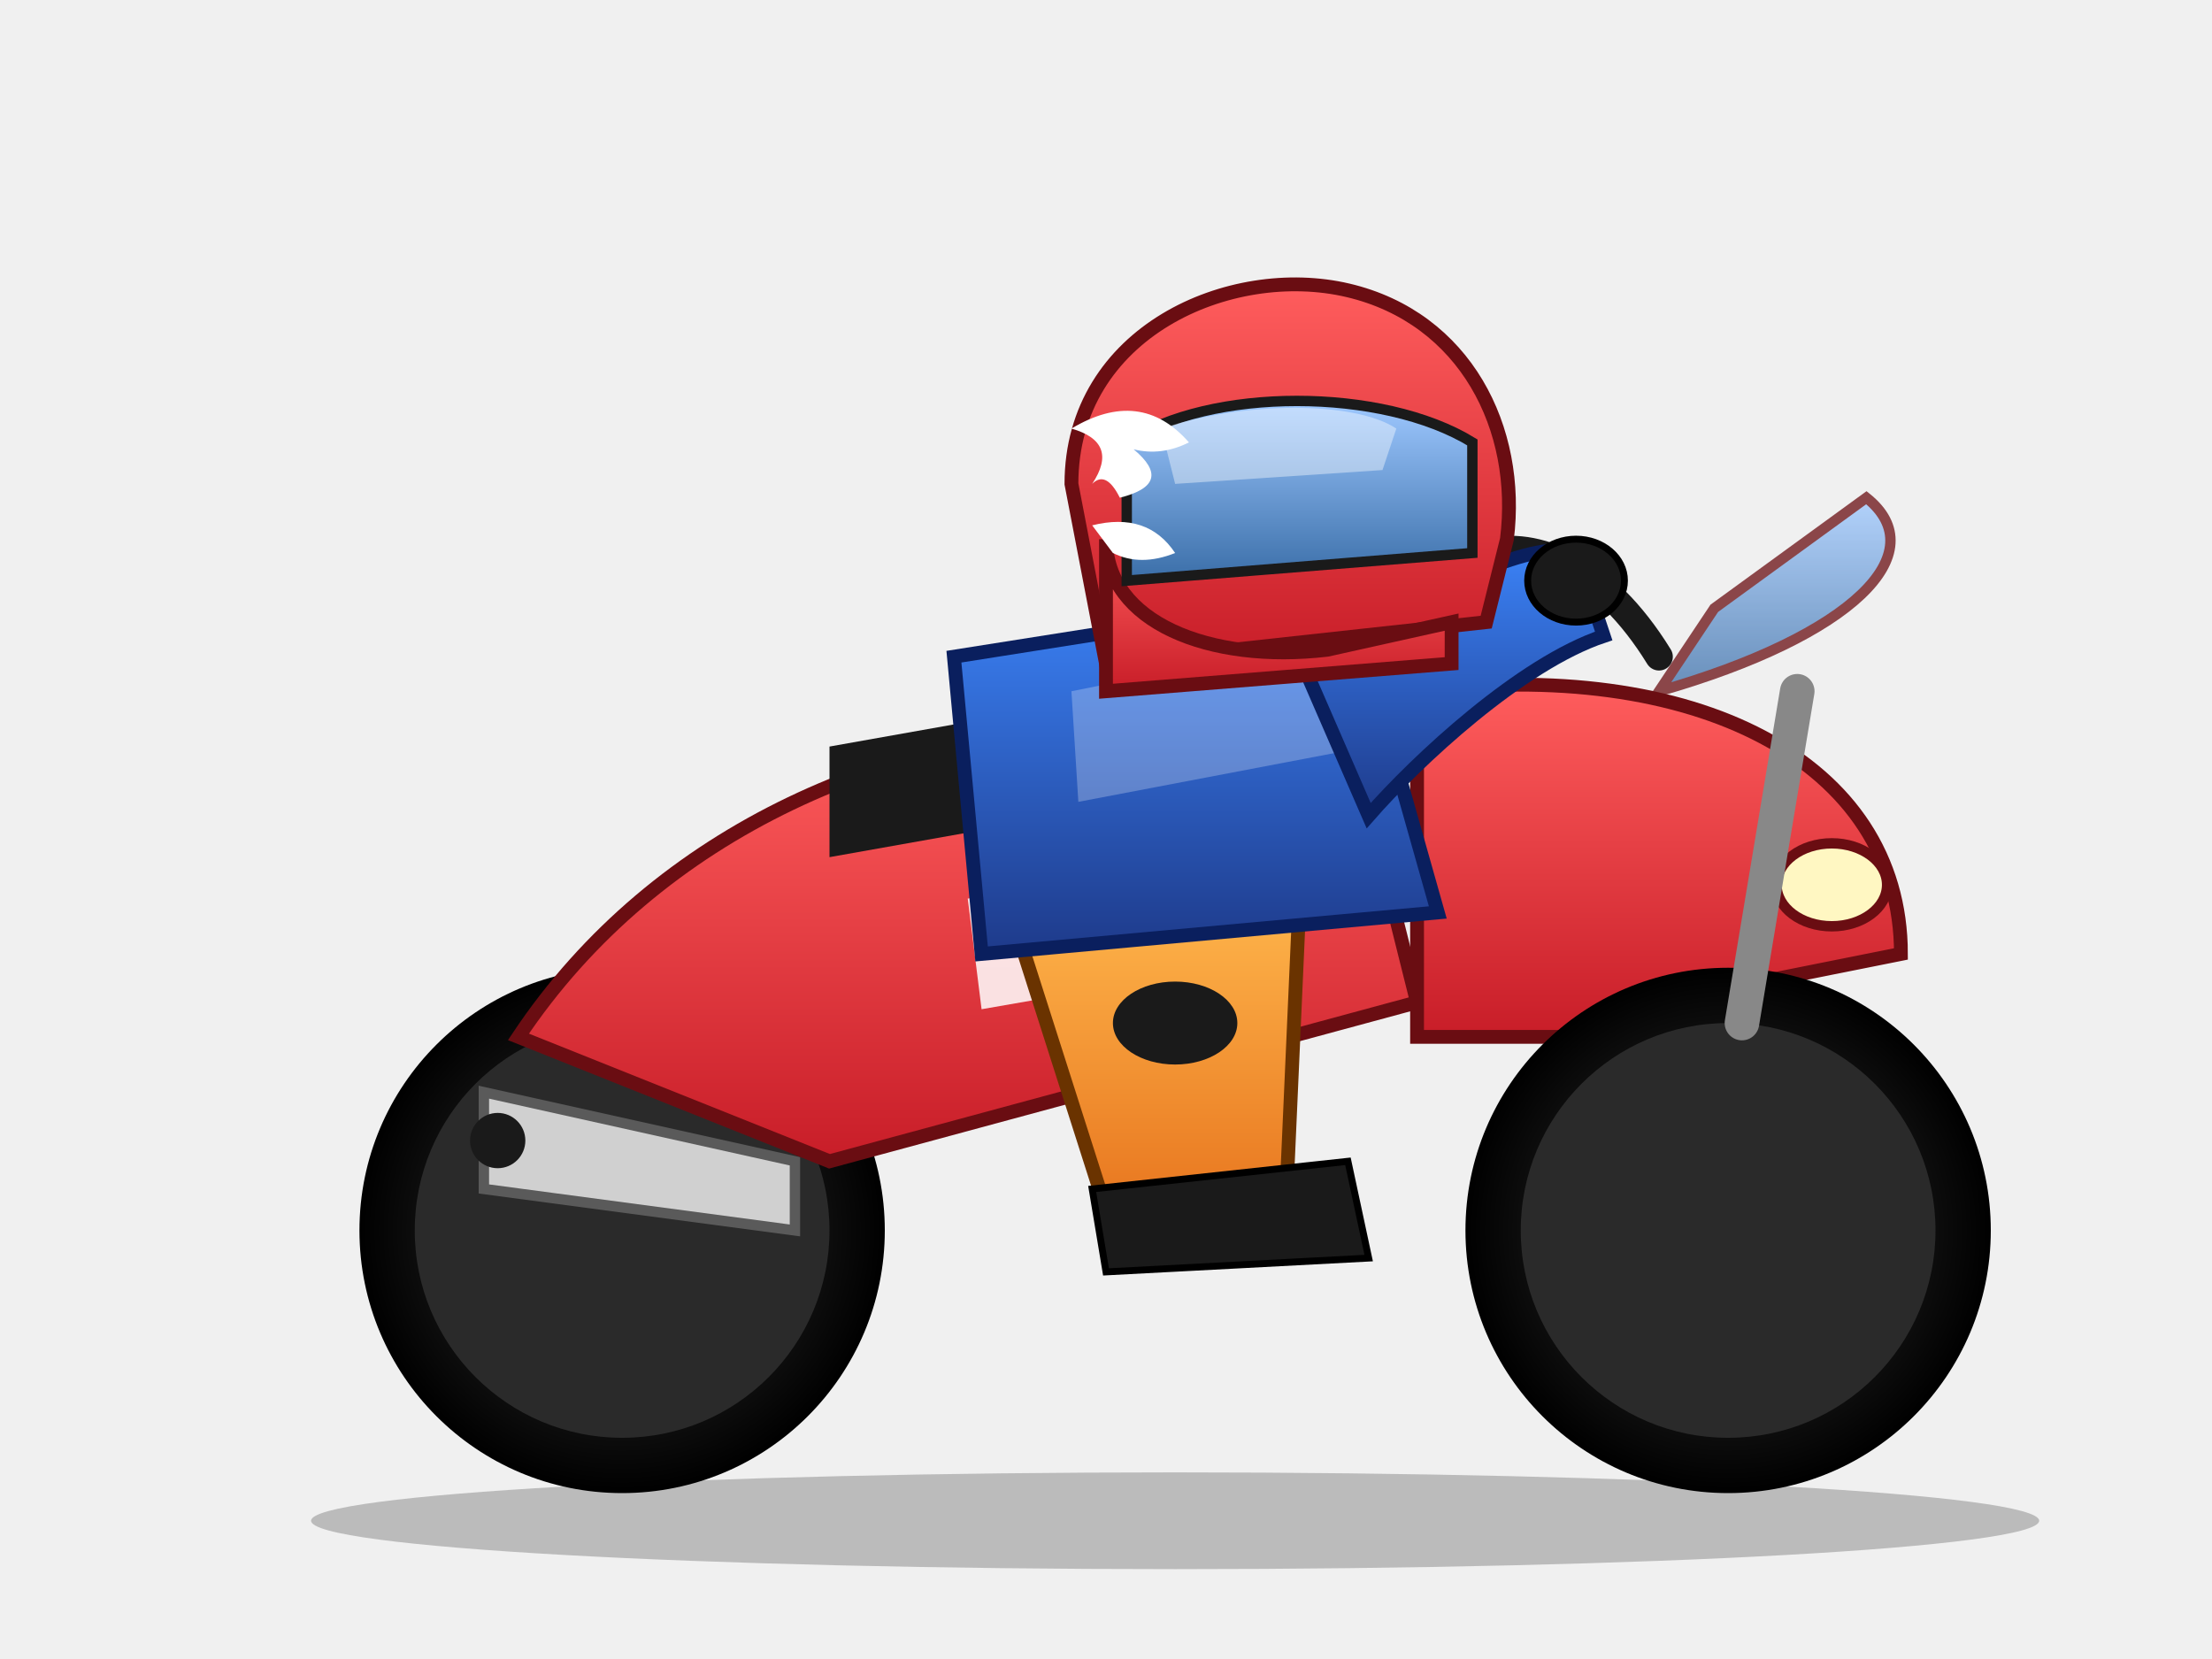
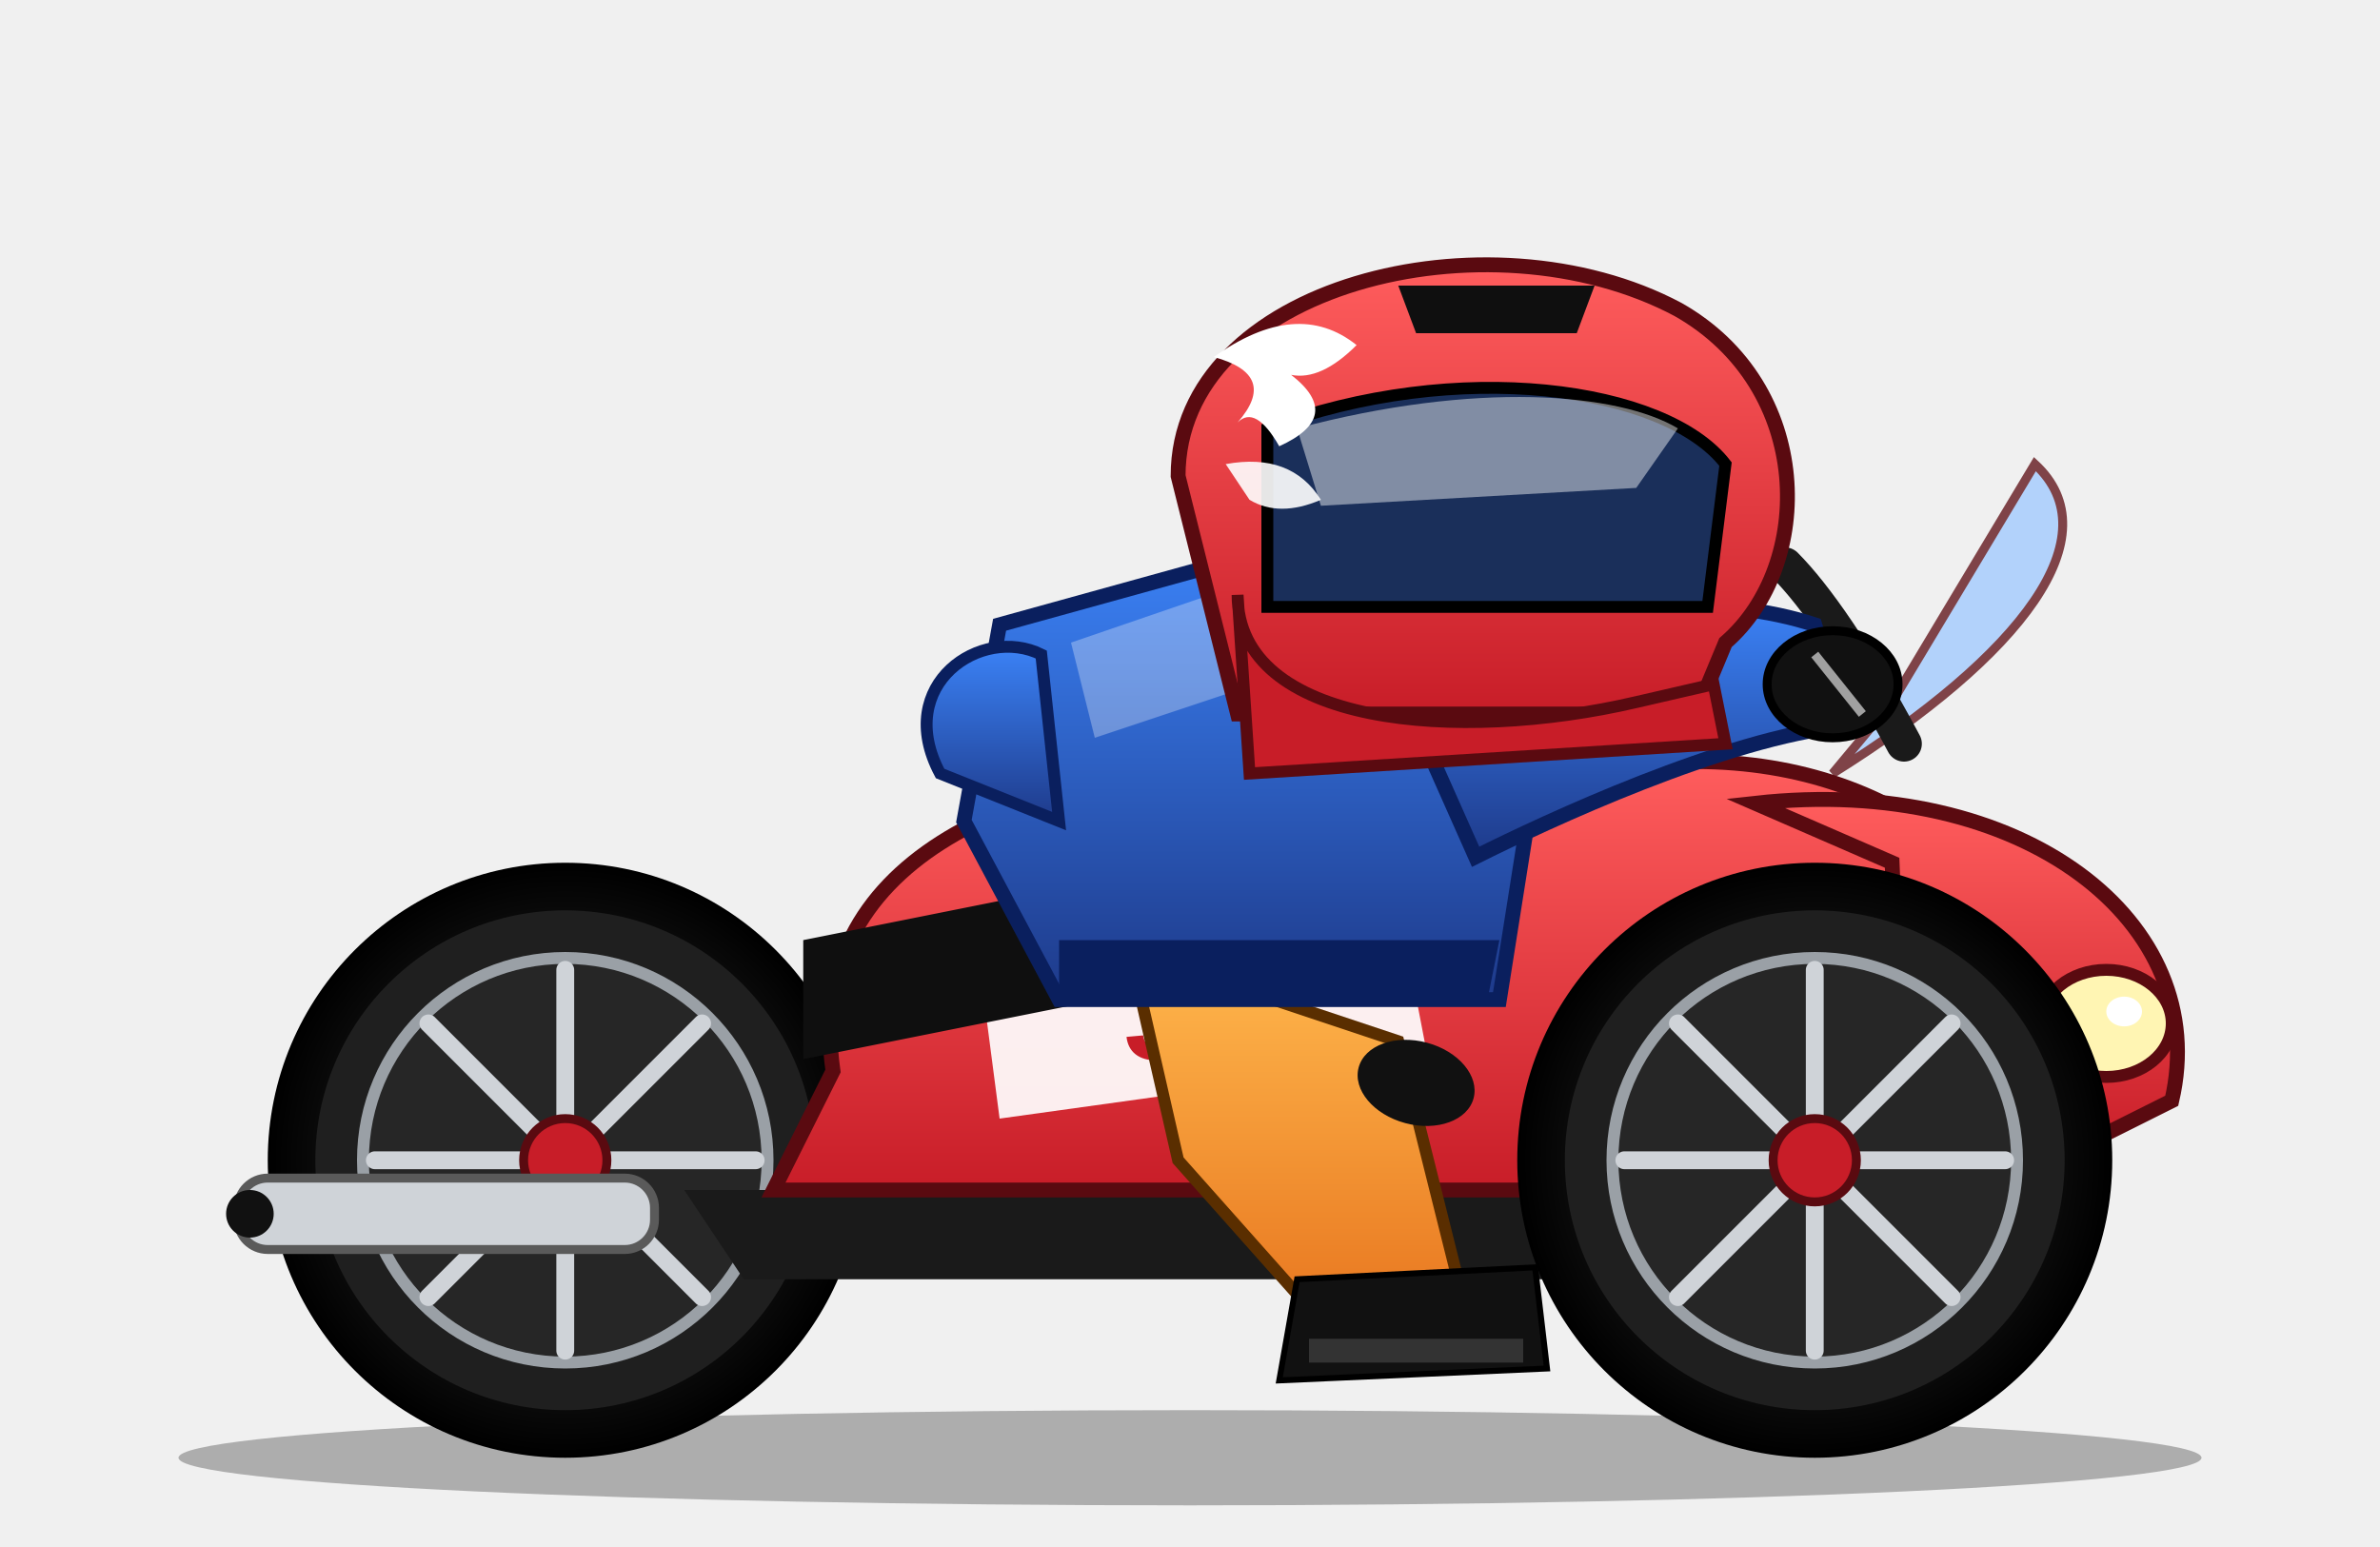
- <svg xmlns="http://www.w3.org/2000/svg" viewBox="0 0 320 240" width="320" height="240">
+ <svg xmlns="http://www.w3.org/2000/svg" viewBox="0 0 400 260" width="400" height="260" preserveAspectRatio="xMidYMid meet">
  <defs>
    <linearGradient id="red" x1="0" y1="0" x2="0" y2="1">
      <stop offset="0" stop-color="#ff5d5d" />
      <stop offset="1" stop-color="#c81d28" />
    </linearGradient>
    <linearGradient id="blue" x1="0" y1="0" x2="0" y2="1">
      <stop offset="0" stop-color="#3b82f6" />
      <stop offset="1" stop-color="#1e3a8a" />
    </linearGradient>
    <linearGradient id="orange" x1="0" y1="0" x2="0" y2="1">
      <stop offset="0" stop-color="#ffb84d" />
      <stop offset="1" stop-color="#e8761f" />
    </linearGradient>
-     <linearGradient id="visor" x1="0" y1="0" x2="0" y2="1">
-       <stop offset="0" stop-color="#9ec8ff" />
-       <stop offset="1" stop-color="#3a6ea8" />
-     </linearGradient>
    <radialGradient id="tire" cx="0.5" cy="0.5" r="0.5">
      <stop offset="0.55" stop-color="#1a1a1a" />
      <stop offset="1" stop-color="#000" />
    </radialGradient>
  </defs>
-   <ellipse cx="170" cy="220" rx="125" ry="7" fill="rgba(0,0,0,.22)" />
-   <circle cx="90" cy="178" r="38" fill="url(#tire)" />
-   <circle cx="90" cy="178" r="30" fill="#2a2a2a" />
-   <path d="M115 168 L70 158 L70 172 L115 178 Z" fill="#d0d0d0" stroke="#5a5a5a" stroke-width="1.5" />
-   <circle cx="72" cy="165" r="4" fill="#1a1a1a" />
-   <path d="M75 150 C95 120, 130 105, 165 105 L195 105 L205 145 L120 168 Z" fill="url(#red)" stroke="#6a0d12" stroke-width="2" />
-   <path d="M140 130 L185 122 L188 138 L142 146 Z" fill="#fff" opacity=".85" />
-   <text x="160" y="142" font-family="Outfit, Arial, sans-serif" font-weight="900" font-size="14" fill="#c81d28" text-anchor="middle">36</text>
-   <path d="M205 100 C245 95, 275 110, 275 138 L255 142 L235 150 L205 150 Z" fill="url(#red)" stroke="#6a0d12" stroke-width="2" />
-   <ellipse cx="265" cy="128" rx="8" ry="6" fill="#fff7c2" stroke="#6a0d12" stroke-width="1.5" />
-   <path d="M240 100 C268 92, 280 80, 270 72 L248 88 Z" fill="url(#visor)" opacity=".75" stroke="#6a0d12" stroke-width="1.5" />
-   <path d="M120 108 L165 100 L165 116 L120 124 Z" fill="#1a1a1a" />
-   <path d="M240 95 C232 82, 222 78, 215 80" fill="none" stroke="#1a1a1a" stroke-width="4" stroke-linecap="round" />
-   <path d="M145 128 L160 175 L186 175 L188 130 Z" fill="url(#orange)" stroke="#6a3300" stroke-width="2" />
-   <ellipse cx="170" cy="148" rx="9" ry="6" fill="#1a1a1a" />
-   <path d="M158 172 L195 168 L198 182 L160 184 Z" fill="#1a1a1a" stroke="#000" stroke-width="1" />
-   <path d="M138 95 L195 86 L208 132 L142 138 Z" fill="url(#blue)" stroke="#0a1f5e" stroke-width="2" />
-   <path d="M155 100 L195 92 L198 108 L156 116 Z" fill="#fff" opacity=".25" />
-   <path d="M188 95 C210 84, 222 78, 228 80 L232 92 C220 96, 205 110, 198 118 Z" fill="url(#blue)" stroke="#0a1f5e" stroke-width="2" />
-   <ellipse cx="228" cy="84" rx="7" ry="6" fill="#1a1a1a" stroke="#000" stroke-width="1" />
-   <path d="M155 70 C155 48, 178 38, 195 42 C212 46, 220 62, 218 78 L215 90 L160 96 Z" fill="url(#red)" stroke="#6a0d12" stroke-width="2" />
-   <path d="M160 78 C160 90, 175 96, 192 94 L210 90 L210 96 L160 100 Z" fill="url(#red)" stroke="#6a0d12" stroke-width="2" />
-   <path d="M163 64 C175 56, 200 56, 213 64 L213 80 L163 84 Z" fill="url(#visor)" stroke="#1a1a1a" stroke-width="1.5" />
-   <path d="M168 62 C180 58, 196 58, 202 62 L200 68 L170 70 Z" fill="#fff" opacity=".4" />
-   <path d="M155 62 Q165 56, 172 64 Q168 66, 164 65 Q170 70, 162 72 Q160 68, 158 70 Q162 64, 155 62 Z" fill="#fff" />
-   <path d="M158 76 Q166 74, 170 80 Q165 82, 161 80 Z" fill="#fff" />
-   <circle cx="250" cy="178" r="38" fill="url(#tire)" />
-   <circle cx="250" cy="178" r="30" fill="#2a2a2a" />
-   <path d="M252 148 L260 100" stroke="#888" stroke-width="5" stroke-linecap="round" />
+   <ellipse cx="200" cy="245" rx="170" ry="8" fill="rgba(0,0,0,.28)" />
+   <circle cx="95" cy="195" r="50" fill="url(#tire)" />
+   <circle cx="95" cy="195" r="42" fill="#1f1f1f" />
+   <circle cx="95" cy="195" r="34" fill="#262626" stroke="#9aa0a6" stroke-width="2" />
+   <g stroke="#cfd3d8" stroke-width="3" stroke-linecap="round">
+     <line x1="95" y1="163" x2="95" y2="227" />
+     <line x1="63" y1="195" x2="127" y2="195" />
+     <line x1="72" y1="172" x2="118" y2="218" />
+     <line x1="72" y1="218" x2="118" y2="172" />
+   </g>
+   <circle cx="95" cy="195" r="7" fill="#c81d28" stroke="#5a0a10" stroke-width="1.5" />
+   <rect x="40" y="198" width="70" height="12" rx="5" fill="#cfd3d8" stroke="#5a5a5a" stroke-width="1.5" />
+   <circle cx="42" cy="204" r="4" fill="#111" />
+   <path d="M115 200 L295 200 L285 215 L125 215 Z" fill="#1a1a1a" />
+   <path d="M140 180 C 135 145, 170 130, 210 128 L 285 128 C 320 128, 345 150, 348 180 L 330 200 L 130 200 Z" fill="url(#red)" stroke="#5a0a10" stroke-width="2.5" />
+   <path d="M165 165 L 235 152 L 240 178 L 168 188 Z" fill="#fff" opacity=".92" />
+   <text x="200" y="178" font-family="Outfit, Arial, sans-serif" font-weight="900" font-size="20" fill="#c81d28" text-anchor="middle">36</text>
+   <path d="M135 158 L 200 145 L 200 165 L 135 178 Z" fill="#0f0f0f" />
+   <path d="M295 135 C 340 130, 372 155, 365 185 L 345 195 L 320 195 L 318 145 Z" fill="url(#red)" stroke="#5a0a10" stroke-width="2.5" />
+   <ellipse cx="354" cy="172" rx="11" ry="9" fill="#fff5b3" stroke="#5a0a10" stroke-width="2" />
+   <ellipse cx="357" cy="170" rx="3" ry="2.5" fill="#fff" />
+   <path d="M308 130 C 340 110, 355 90, 342 78 L 318 118 Z" fill="#9ec8ff" opacity=".75" stroke="#5a0a10" stroke-width="1.5" />
+   <path d="M320 125 C 312 110, 305 100, 300 95" fill="none" stroke="#1a1a1a" stroke-width="6" stroke-linecap="round" />
+   <line x1="315" y1="155" x2="305" y2="195" stroke="#888" stroke-width="6" stroke-linecap="round" />
+   <path d="M190 160 L 235 175 L 245 215 L 222 222 L 198 195 Z" fill="url(#orange)" stroke="#5a2e00" stroke-width="2" />
+   <ellipse cx="238" cy="182" rx="10" ry="7" fill="#111" transform="rotate(15 238 182)" />
+   <path d="M218 215 L 258 213 L 260 230 L 215 232 Z" fill="#111" stroke="#000" stroke-width="1" />
+   <rect x="220" y="225" width="36" height="4" fill="#333" />
+   <path d="M168 105 L 215 92 L 258 130 L 252 168 L 178 168 L 162 138 Z" fill="url(#blue)" stroke="#0a1f5e" stroke-width="2.5" />
+   <path d="M158 130 C 150 115, 165 105, 175 110 L 178 138 Z" fill="url(#blue)" stroke="#0a1f5e" stroke-width="2" />
+   <path d="M180 108 L 215 96 L 220 112 L 184 124 Z" fill="#fff" opacity=".3" />
+   <path d="M178 158 L 252 158 L 250 168 L 178 168 Z" fill="#0a1f5e" />
+   <path d="M232 108 C 265 100, 290 100, 305 105 L 310 122 C 290 124, 260 138, 248 144 Z" fill="url(#blue)" stroke="#0a1f5e" stroke-width="2.5" />
+   <ellipse cx="265" cy="112" rx="9" ry="6" fill="#111" />
+   <ellipse cx="308" cy="115" rx="11" ry="9" fill="#111" stroke="#000" stroke-width="1.5" />
+   <line x1="305" y1="110" x2="313" y2="120" stroke="#fff" stroke-width="1.5" opacity=".6" />
+   <path d="M198 80 C 198 48, 250 35, 282 52 C 305 65, 305 95, 290 108 L 285 120 L 208 120 Z" fill="url(#red)" stroke="#5a0a10" stroke-width="2.5" />
+   <path d="M208 100 C 208 122, 245 125, 275 118 L 288 115 L 290 125 L 210 130 Z" fill="#c81d28" stroke="#5a0a10" stroke-width="2" />
+   <path d="M213 72 C 245 60, 280 65, 290 78 L 287 102 L 213 102 Z" fill="#1a2f5a" stroke="#000" stroke-width="2" />
+   <path d="M218 72 C 248 64, 272 66, 282 72 L 275 82 L 222 85 Z" fill="#fff" opacity=".45" />
+   <path d="M235 48 L 268 48 L 265 56 L 238 56 Z" fill="#0f0f0f" />
+   <path d="M204 60 Q 218 50, 228 58 Q 222 64, 217 63 Q 226 70, 215 75 Q 211 68, 208 71 Q 215 63, 204 60 Z" fill="#fff" />
+   <path d="M206 78 Q 217 76, 222 84 Q 215 87, 210 84 Z" fill="#fff" opacity=".9" />
+   <circle cx="305" cy="195" r="50" fill="url(#tire)" />
+   <circle cx="305" cy="195" r="42" fill="#1f1f1f" />
+   <circle cx="305" cy="195" r="34" fill="#262626" stroke="#9aa0a6" stroke-width="2" />
+   <g stroke="#cfd3d8" stroke-width="3" stroke-linecap="round">
+     <line x1="305" y1="163" x2="305" y2="227" />
+     <line x1="273" y1="195" x2="337" y2="195" />
+     <line x1="282" y1="172" x2="328" y2="218" />
+     <line x1="282" y1="218" x2="328" y2="172" />
+   </g>
+   <circle cx="305" cy="195" r="7" fill="#c81d28" stroke="#5a0a10" stroke-width="1.5" />
</svg>
